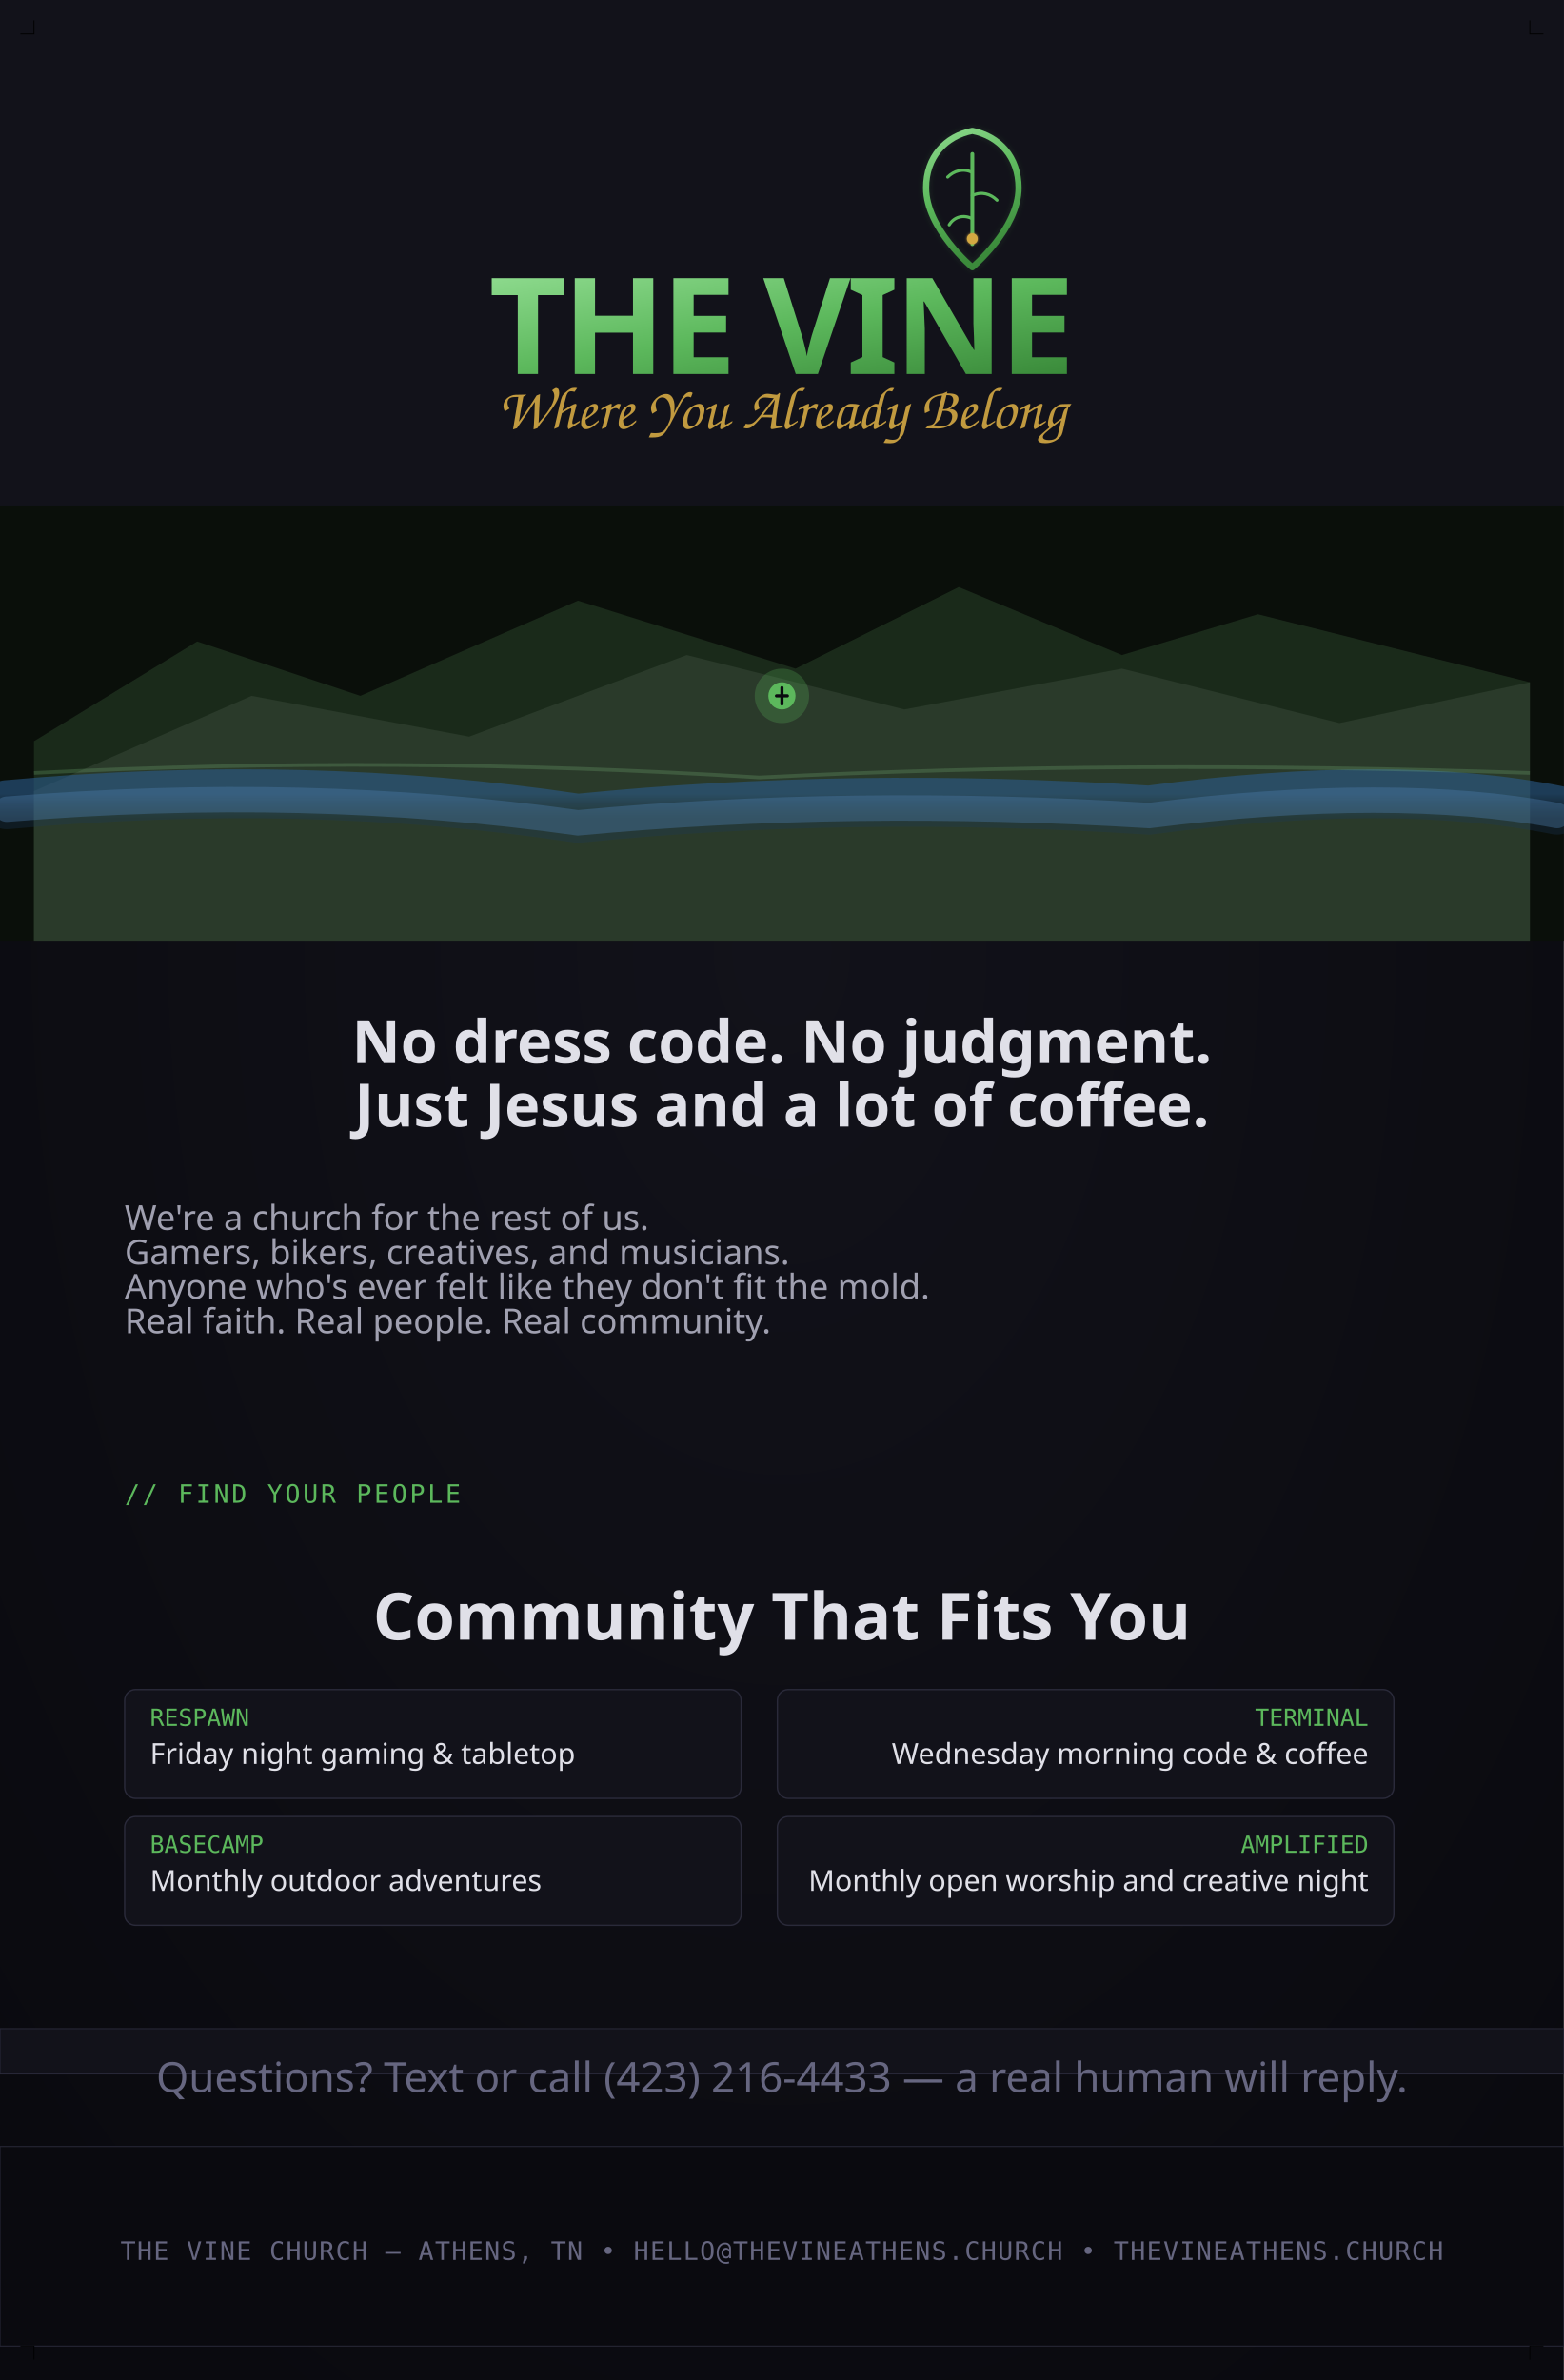
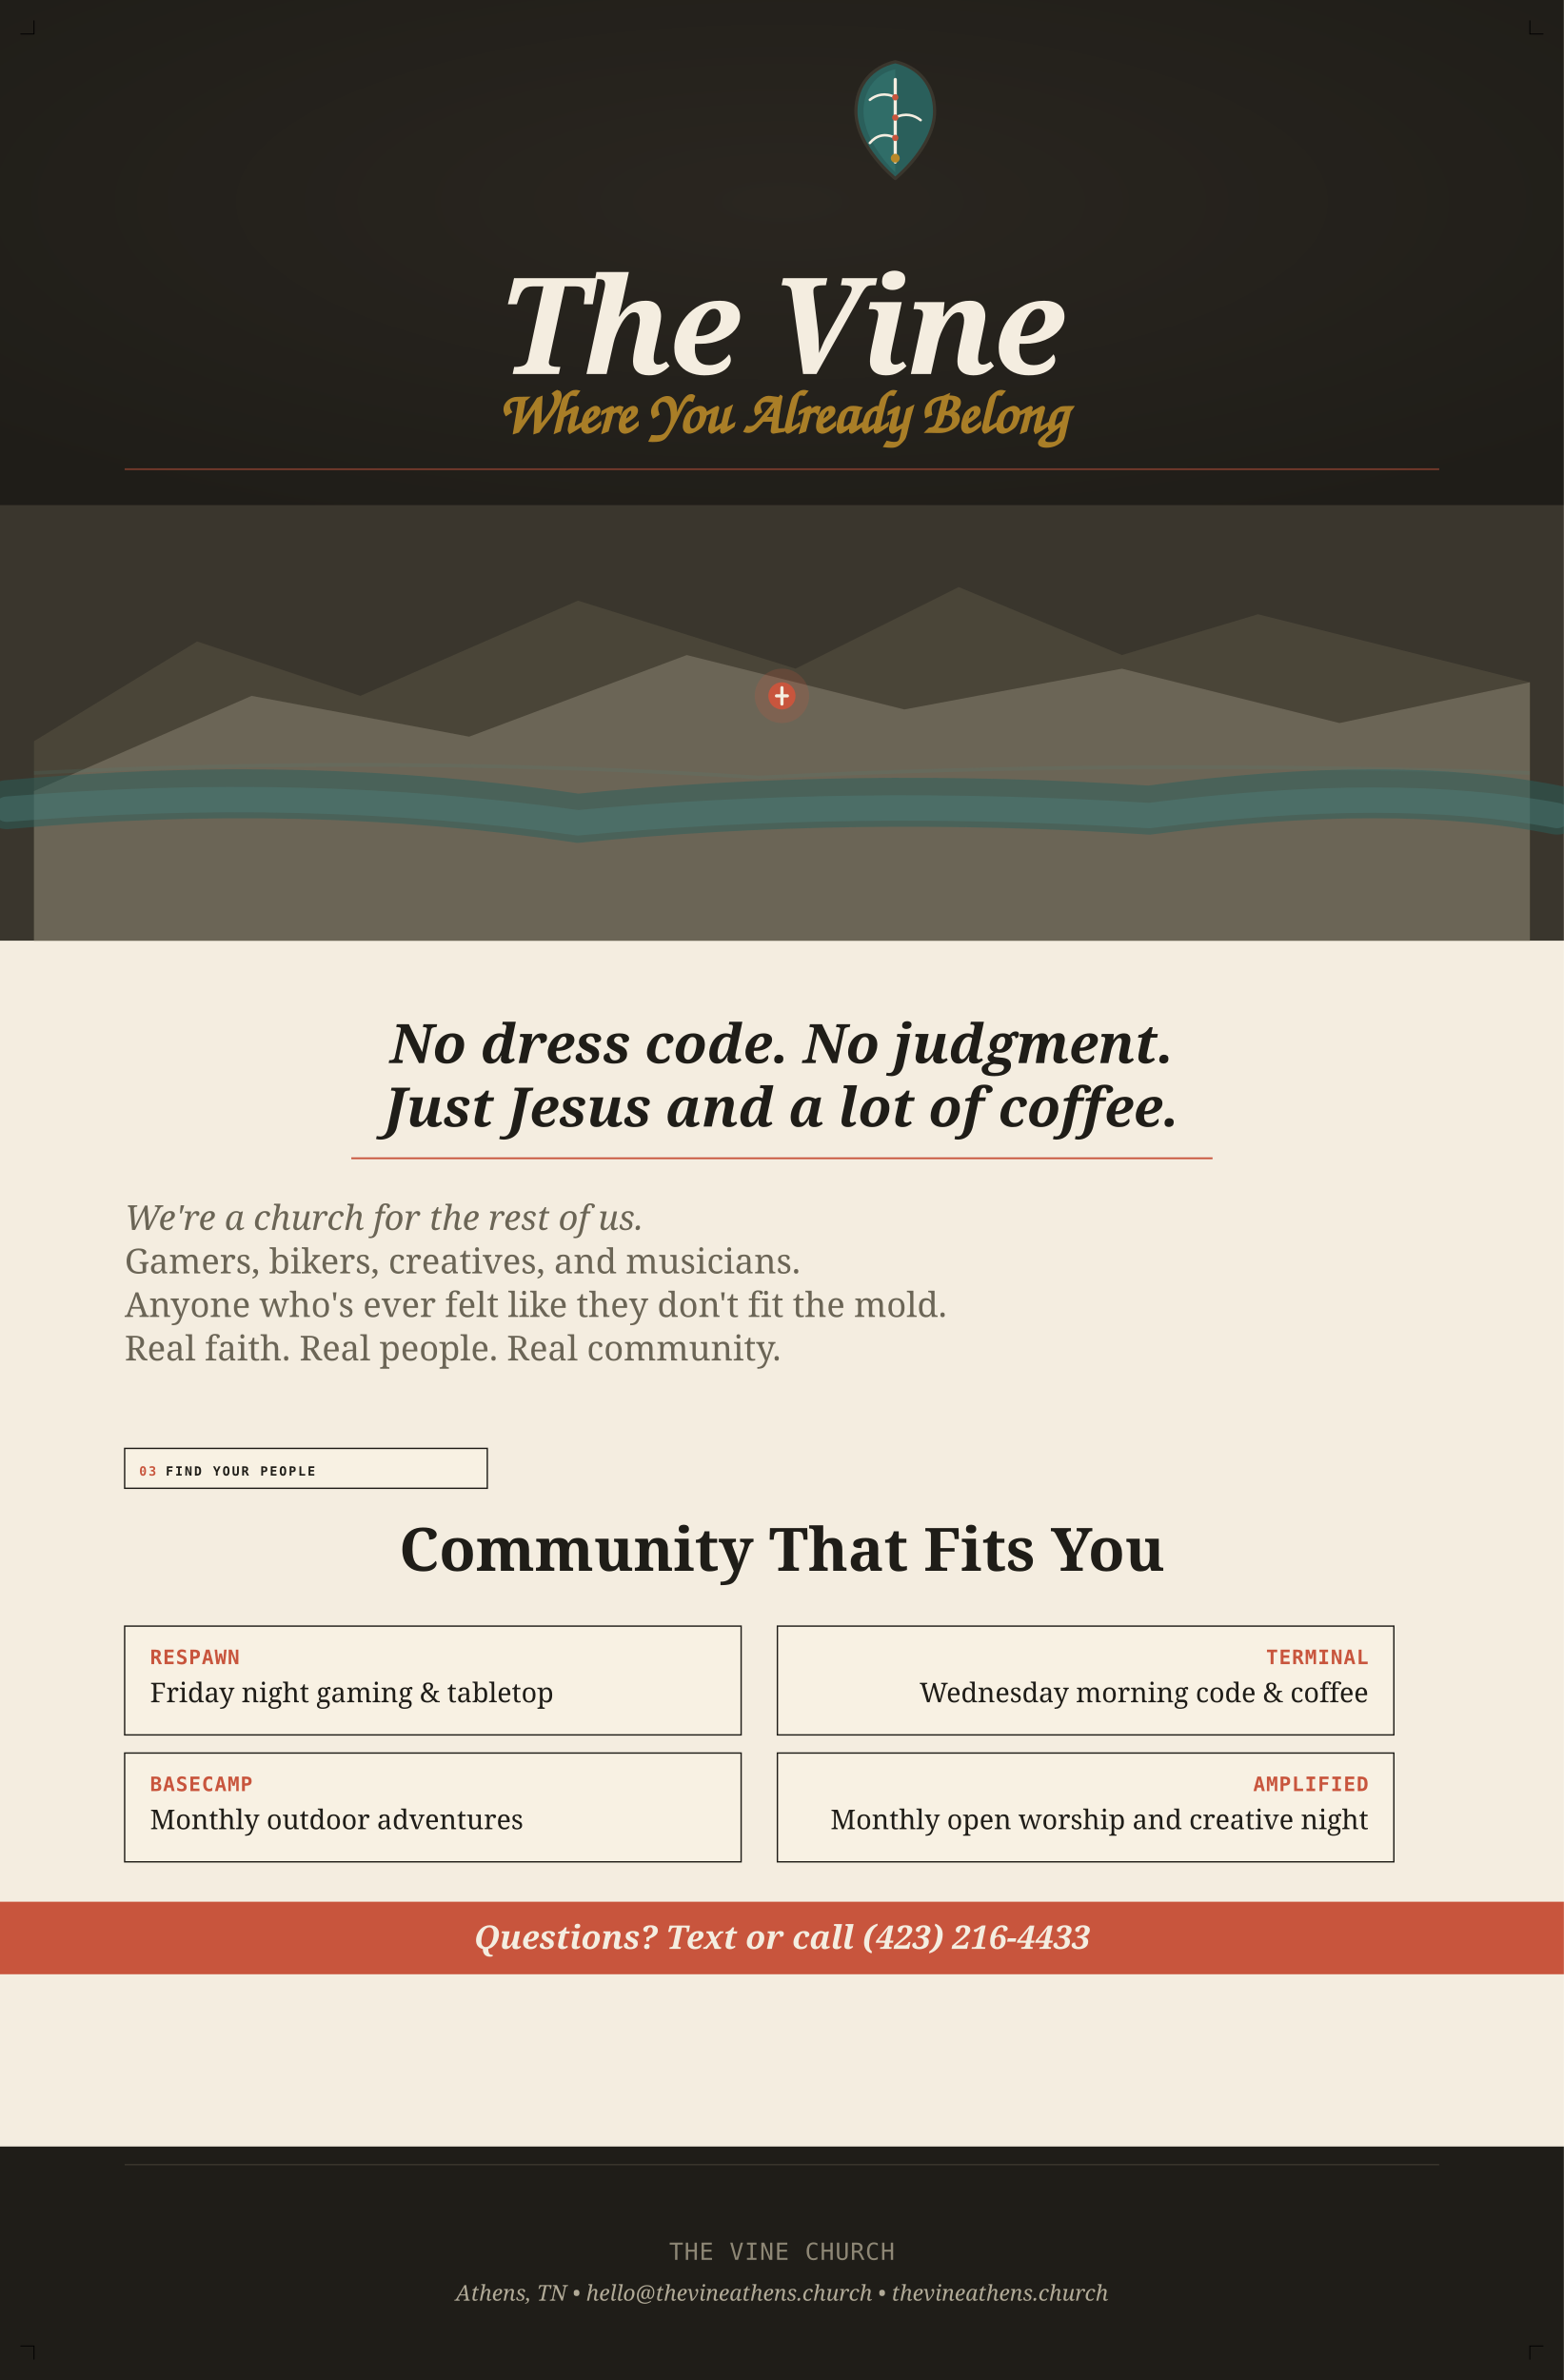
<svg xmlns="http://www.w3.org/2000/svg" viewBox="-37.5 -37.5 1725 2625" width="1725" height="2625">
  <defs>
-     <radialGradient id="flyer-bg" cx="50%" cy="40%" r="70%">
-       <stop offset="0%" stop-color="#12121a" />
-       <stop offset="100%" stop-color="#0a0a0f" />
+     <radialGradient id="header-bg" cx="50%" cy="40%" r="70%">
+       <stop offset="0%" stop-color="#2a2620" />
+       <stop offset="100%" stop-color="#1f1d18" />
    </radialGradient>
-     <linearGradient id="leaf-grad" x1="0" y1="0" x2="0.3" y2="1">
-       <stop offset="0%" stop-color="#8cd98c" />
-       <stop offset="50%" stop-color="#5cb85c" />
-       <stop offset="100%" stop-color="#3a8a3a" />
-     </linearGradient>
-     <linearGradient id="title-grad" x1="0" y1="0" x2="1" y2="1">
-       <stop offset="0%" stop-color="#8cd98c" />
-       <stop offset="50%" stop-color="#5cb85c" />
-       <stop offset="100%" stop-color="#3a8a3a" />
-     </linearGradient>
-     <linearGradient id="river-grad" x1="0" y1="0" x2="0" y2="1">
-       <stop offset="0%" stop-color="#2a5a8a" stop-opacity="0.6" />
-       <stop offset="100%" stop-color="#1a3a5a" stop-opacity="0.3" />
-     </linearGradient>
-     <filter id="amber-glow" x="-50%" y="-50%" width="200%" height="200%">
-       <feGaussianBlur in="SourceGraphic" stdDeviation="2" result="blur" />
-       <feMerge>
-         <feMergeNode in="blur" />
-         <feMergeNode in="SourceGraphic" />
-       </feMerge>
-     </filter>
-     <filter id="leaf-glow" x="-20%" y="-20%" width="140%" height="140%">
-       <feGaussianBlur in="SourceAlpha" stdDeviation="4" result="blur" />
-       <feFlood flood-color="#5cb85c" flood-opacity="0.15" />
-       <feComposite in2="blur" operator="in" result="glow" />
-       <feMerge>
-         <feMergeNode in="glow" />
-         <feMergeNode in="SourceGraphic" />
-       </feMerge>
-     </filter>
  </defs>
-   <rect x="-37.5" y="-37.5" width="1725" height="2625" fill="url(#flyer-bg)" />
+   <rect x="-37.5" y="-37.5" width="1725" height="2625" fill="#f4ede0" />
  <g transform="translate(0, 0)">
-     <rect x="-37.5" y="-37.5" width="1725" height="557.5" fill="#12121a" />
-     <g transform="translate(950, 100) scale(0.85)">
-       <path d="M100 185 C100 185 40 135 40 82 C40 42 65 15 100 8 C135 15 160 42 160 82 C160 135 100 185 100 185Z" fill="none" stroke="url(#leaf-grad)" stroke-width="8" stroke-linejoin="round" filter="url(#leaf-glow)" />
-       <line x1="100" y1="38" x2="100" y2="155" stroke="#5cb85c" stroke-width="5" stroke-linecap="round" />
-       <path d="M100 62 C88 56 76 60 68 68" fill="none" stroke="#5cb85c" stroke-width="4" stroke-linecap="round" />
-       <path d="M100 92 C112 86 124 90 132 98" fill="none" stroke="#5cb85c" stroke-width="4" stroke-linecap="round" />
-       <path d="M100 122 C88 116 76 120 70 130" fill="none" stroke="#5cb85c" stroke-width="4" stroke-linecap="round" />
-       <circle cx="100" cy="148" r="7" fill="#d4a843" filter="url(#amber-glow)" />
+     <rect x="-37.5" y="-37.5" width="1725" height="557.5" fill="url(#header-bg)" />
+     <g transform="translate(950, 95) scale(0.7) translate(-100, -96)">
+       <path d="M100 188 C100 188 38 138 38 82 C38 40 64 12 100 4 C136 12 162 40 162 82 C162 138 100 188 100 188Z" fill="#2a5f5b" stroke="#3a362d" stroke-width="5" stroke-linejoin="round" />
+       <path d="M100 178 C100 178 50 132 50 82 C50 48 70 22 100 16 L100 178Z" fill="#357b76" opacity="0.5" />
+       <path d="M100 32 L100 162" stroke="#f4ede0" stroke-width="5" stroke-linecap="round" />
+       <path d="M100 60 C84 52 70 56 60 64" fill="none" stroke="#f4ede0" stroke-width="4" stroke-linecap="round" />
+       <path d="M100 92 C116 84 130 88 140 96" fill="none" stroke="#f4ede0" stroke-width="4" stroke-linecap="round" />
+       <path d="M100 124 C84 116 70 120 60 132" fill="none" stroke="#f4ede0" stroke-width="4" stroke-linecap="round" />
+       <circle cx="100" cy="60" r="5" fill="#c8553d" />
+       <circle cx="100" cy="92" r="5" fill="#c8553d" />
+       <circle cx="100" cy="124" r="5" fill="#c8553d" />
+       <circle cx="100" cy="156" r="7" fill="#b88828" />
    </g>
-     <text x="825" y="375" text-anchor="middle" font-family="'Space Grotesk', sans-serif" font-size="148" font-weight="700" fill="url(#title-grad)" letter-spacing="-0.03em">THE VINE</text>
-     <text x="825" y="435" text-anchor="middle" font-family="'Caveat', cursive" font-size="66" font-weight="400" fill="#d4a843" opacity="0.9">Where You Already Belong</text>
+     <text x="825" y="375" text-anchor="middle" font-family="'Playfair Display', Georgia, serif" font-size="148" font-weight="900" font-style="italic" fill="#f4ede0" letter-spacing="-3px">The Vine</text>
+     <text x="825" y="440" text-anchor="middle" font-family="'Caveat', cursive" font-size="66" font-weight="700" fill="#b88828" opacity="0.9">Where You Already Belong</text>
+     <line x1="100" y1="480" x2="1550" y2="480" stroke="#c8553d" stroke-width="2" opacity="0.5" />
  </g>
  <g transform="translate(0, 520)">
-     <rect x="-37.5" width="1725" height="480" fill="#0a0f0a" />
-     <path d="M0,260 L180,150 L360,210 L600,105 L840,180 L1020,90 L1200,165 L1350,120 L1650,195 L1650,480 L0,480 Z" fill="#1a2a1a" />
-     <path d="M0,315 L240,210 L480,255 L720,165 L960,225 L1200,180 L1440,240 L1650,195 L1650,480 L0,480 Z" fill="#2a3a2a" />
-     <path d="M-30,330 Q300,300 600,345 Q900,315 1230,336 Q1500,300 1680,336" fill="none" stroke="url(#river-grad)" stroke-width="54" stroke-linecap="round" />
-     <path d="M-30,335 Q300,308 600,350 Q900,322 1230,342 Q1500,308 1680,342" fill="none" stroke="#4a7aa8" stroke-width="28" stroke-linecap="round" opacity="0.4" />
+     <rect x="-37.5" width="1725" height="480" fill="#3a362d" />
+     <path d="M0,260 L180,150 L360,210 L600,105 L840,180 L1020,90 L1200,165 L1350,120 L1650,195 L1650,480 L0,480 Z" fill="#4a4538" />
+     <path d="M0,315 L240,210 L480,255 L720,165 L960,225 L1200,180 L1440,240 L1650,195 L1650,480 L0,480 Z" fill="#6b6556" />
+     <path d="M-30,330 Q300,300 600,345 Q900,315 1230,336 Q1500,300 1680,336" fill="none" stroke="#2a5f5b" stroke-width="54" stroke-linecap="round" opacity="0.5" />
+     <path d="M-30,335 Q300,308 600,350 Q900,322 1230,342 Q1500,308 1680,342" fill="none" stroke="#4f8580" stroke-width="28" stroke-linecap="round" opacity="0.35" />
    <g transform="translate(825, 210)">
-       <circle r="30" fill="#5cb85c" opacity="0.25" />
-       <circle r="15" fill="#5cb85c" />
-       <path d="M0,-9 L0,9" stroke="#0a0a0f" stroke-width="3.5" stroke-linecap="round" />
-       <path d="M-6,0 L6,0" stroke="#0a0a0f" stroke-width="3.5" stroke-linecap="round" />
+       <circle r="30" fill="#c8553d" opacity="0.2" />
+       <circle r="15" fill="#c8553d" />
+       <path d="M0,-9 L0,9" stroke="#f4ede0" stroke-width="3.5" stroke-linecap="round" />
+       <path d="M-6,0 L6,0" stroke="#f4ede0" stroke-width="3.5" stroke-linecap="round" />
    </g>
-     <path d="M0,295 Q400,275 800,300 Q1200,280 1650,295" fill="none" stroke="#8cd98c" stroke-width="4" stroke-opacity="0.2" />
+     <path d="M0,295 Q400,275 800,300 Q1200,280 1650,295" fill="none" stroke="#4f8580" stroke-width="4" stroke-opacity="0.15" />
  </g>
  <g transform="translate(0, 1000)">
-     <text x="825" y="135" text-anchor="middle" font-family="'Space Grotesk', sans-serif" font-size="66" font-weight="600" fill="#e0e0e8">No dress code. No judgment.</text>
-     <text x="825" y="205" text-anchor="middle" font-family="'Space Grotesk', sans-serif" font-size="66" font-weight="600" fill="#e0e0e8">Just Jesus and a lot of coffee.</text>
-     <text x="100" y="243" font-family="'Space Grotesk', sans-serif" font-size="38" fill="#a0a0b0" />
-     <text x="100" y="281" font-family="'Space Grotesk', sans-serif" font-size="38" fill="#a0a0b0" />
-     <text x="100" y="319" font-family="'Space Grotesk', sans-serif" font-size="38" fill="#a0a0b0">We're a church for the rest of us.</text>
-     <text x="100" y="357" font-family="'Space Grotesk', sans-serif" font-size="38" fill="#a0a0b0">Gamers, bikers, creatives, and musicians.</text>
-     <text x="100" y="395" font-family="'Space Grotesk', sans-serif" font-size="38" fill="#a0a0b0">Anyone who's ever felt like they don't fit the mold.</text>
-     <text x="100" y="433" font-family="'Space Grotesk', sans-serif" font-size="38" fill="#a0a0b0">Real faith. Real people. Real community.</text>
-     <text x="100" y="620" font-family="'JetBrains Mono', monospace" font-size="28" fill="#5cb85c" letter-spacing="0.1em">// FIND YOUR PEOPLE</text>
-     <text x="825" y="771" text-anchor="middle" font-family="'Space Grotesk', sans-serif" font-size="72" font-weight="600" fill="#e0e0e8">Community That Fits You</text>
-     <g transform="translate(100, 826)">
+     <text x="825" y="135" text-anchor="middle" font-family="'Playfair Display', Georgia, serif" font-size="60" font-weight="700" font-style="italic" fill="#1f1d18">No dress code. No judgment.</text>
+     <text x="825" y="205" text-anchor="middle" font-family="'Playfair Display', Georgia, serif" font-size="60" font-weight="700" font-style="italic" fill="#1f1d18">Just Jesus and a lot of coffee.</text>
+     <line x1="350" y1="240" x2="1300" y2="240" stroke="#c8553d" stroke-width="2" />
+     <text x="100" y="319" font-family="'Lora', Georgia, serif" font-size="38" fill="#6b6556" font-style="italic">We're a church for the rest of us.</text>
+     <text x="100" y="367" font-family="'Lora', Georgia, serif" font-size="38" fill="#6b6556">Gamers, bikers, creatives, and musicians.</text>
+     <text x="100" y="415" font-family="'Lora', Georgia, serif" font-size="38" fill="#6b6556">Anyone who's ever felt like they don't fit the mold.</text>
+     <text x="100" y="463" font-family="'Lora', Georgia, serif" font-size="38" fill="#6b6556">Real faith. Real people. Real community.</text>
+     <g transform="translate(100, 560)">
+       <rect x="0" y="0" width="400" height="44" fill="#f8f1e3" stroke="#1f1d18" stroke-width="1.5" />
+       <text x="16" y="30" font-family="'JetBrains Mono', monospace" font-size="14" font-weight="700" fill="#1f1d18" letter-spacing="2px">
+         <tspan fill="#c8553d">03</tspan>  FIND YOUR PEOPLE</text>
+     </g>
+     <text x="825" y="695" text-anchor="middle" font-family="'Playfair Display', Georgia, serif" font-size="66" font-weight="800" fill="#1f1d18">Community That Fits You</text>
+     <g transform="translate(100, 756)">
      <g>
-         <rect x="0" y="0" width="680" height="120" rx="12" fill="#12121a" stroke="#2a2a3a" stroke-width="1.5" />
-         <text x="28" y="40" font-family="'JetBrains Mono', monospace" font-size="26" fill="#5cb85c">RESPAWN</text>
-         <text x="28" y="82" font-family="'Space Grotesk', sans-serif" font-size="32" fill="#e0e0e8">Friday night gaming &amp; tabletop</text>
+         <rect x="0" y="0" width="680" height="120" rx="0" fill="#f8f1e3" stroke="#1f1d18" stroke-width="1.5" />
+         <text x="28" y="42" font-family="'JetBrains Mono', monospace" font-size="22" fill="#c8553d" font-weight="700" letter-spacing="1px">RESPAWN</text>
+         <text x="28" y="84" font-family="'Lora', Georgia, serif" font-size="30" fill="#1f1d18">Friday night gaming &amp; tabletop</text>
      </g>
      <g transform="translate(720, 0)">
-         <rect x="0" y="0" width="680" height="120" rx="12" fill="#12121a" stroke="#2a2a3a" stroke-width="1.5" />
-         <text x="652" y="40" text-anchor="end" font-family="'JetBrains Mono', monospace" font-size="26" fill="#5cb85c">TERMINAL</text>
-         <text x="652" y="82" text-anchor="end" font-family="'Space Grotesk', sans-serif" font-size="32" fill="#e0e0e8">Wednesday morning code &amp; coffee</text>
+         <rect x="0" y="0" width="680" height="120" rx="0" fill="#f8f1e3" stroke="#1f1d18" stroke-width="1.5" />
+         <text x="652" y="42" text-anchor="end" font-family="'JetBrains Mono', monospace" font-size="22" fill="#c8553d" font-weight="700" letter-spacing="1px">TERMINAL</text>
+         <text x="652" y="84" text-anchor="end" font-family="'Lora', Georgia, serif" font-size="30" fill="#1f1d18">Wednesday morning code &amp; coffee</text>
      </g>
      <g transform="translate(0, 140)">
-         <rect x="0" y="0" width="680" height="120" rx="12" fill="#12121a" stroke="#2a2a3a" stroke-width="1.5" />
-         <text x="28" y="40" font-family="'JetBrains Mono', monospace" font-size="26" fill="#5cb85c">BASECAMP</text>
-         <text x="28" y="82" font-family="'Space Grotesk', sans-serif" font-size="32" fill="#e0e0e8">Monthly outdoor adventures</text>
+         <rect x="0" y="0" width="680" height="120" rx="0" fill="#f8f1e3" stroke="#1f1d18" stroke-width="1.5" />
+         <text x="28" y="42" font-family="'JetBrains Mono', monospace" font-size="22" fill="#c8553d" font-weight="700" letter-spacing="1px">BASECAMP</text>
+         <text x="28" y="84" font-family="'Lora', Georgia, serif" font-size="30" fill="#1f1d18">Monthly outdoor adventures</text>
      </g>
      <g transform="translate(720, 140)">
-         <rect x="0" y="0" width="680" height="120" rx="12" fill="#12121a" stroke="#2a2a3a" stroke-width="1.5" />
-         <text x="652" y="40" text-anchor="end" font-family="'JetBrains Mono', monospace" font-size="26" fill="#5cb85c">AMPLIFIED</text>
-         <text x="652" y="82" text-anchor="end" font-family="'Space Grotesk', sans-serif" font-size="32" fill="#e0e0e8">Monthly open worship and creative night</text>
+         <rect x="0" y="0" width="680" height="120" rx="0" fill="#f8f1e3" stroke="#1f1d18" stroke-width="1.5" />
+         <text x="652" y="42" text-anchor="end" font-family="'JetBrains Mono', monospace" font-size="22" fill="#c8553d" font-weight="700" letter-spacing="1px">AMPLIFIED</text>
+         <text x="652" y="84" text-anchor="end" font-family="'Lora', Georgia, serif" font-size="30" fill="#1f1d18">Monthly open worship and creative night</text>
      </g>
    </g>
  </g>
-   <g transform="translate(0, 1990)">
-     <rect x="-37.5" y="210" width="1725" height="50" fill="#12121a" stroke="#2a2a3a" stroke-width="1" />
-     <text x="825" y="280" text-anchor="middle" font-family="'Space Grotesk', sans-serif" font-size="46" fill="#666680">Questions? Text or call (423) 216-4433 — a real human will reply.</text>
+   <g transform="translate(0, 2060)">
+     <rect x="-37.5" y="0" width="1725" height="80" fill="#c8553d" />
+     <text x="825" y="52" text-anchor="middle" font-family="'Playfair Display', Georgia, serif" font-size="36" font-weight="700" font-style="italic" fill="#f4ede0">Questions? Text or call (423) 216-4433</text>
  </g>
  <g transform="translate(0, 2330)">
-     <rect x="-37.5" width="1725" height="220" fill="#0a0a0f" stroke="#2a2a3a" stroke-width="1" />
-     <text x="825" y="125" text-anchor="middle" font-family="'JetBrains Mono', monospace" font-size="28" fill="#666680" letter-spacing="0.05em">THE VINE CHURCH — ATHENS, TN • HELLO@THEVINEATHENS.CHURCH • THEVINEATHENS.CHURCH</text>
+     <rect x="-37.5" width="1725" height="258" fill="#1f1d18" />
+     <line x1="100" y1="20" x2="1550" y2="20" stroke="#3a362d" stroke-width="1.5" />
+     <text x="825" y="125" text-anchor="middle" font-family="'JetBrains Mono', monospace" font-size="26" fill="#8e8775" letter-spacing="1px">THE VINE CHURCH</text>
+     <text x="825" y="170" text-anchor="middle" font-family="'Lora', Georgia, serif" font-size="24" font-style="italic" fill="#b1aa97">Athens, TN  •  hello@thevineathens.church  •  thevineathens.church</text>
  </g>
  <g stroke="#000000" stroke-width="1" fill="none">
    <path d="M-15,0 L0,0 L0,-15" />
    <path d="M1650,-15 L1650,0 L1665,0" />
    <path d="M-15,2550 L0,2550 L0,2565" />
    <path d="M1650,2565 L1650,2550 L1665,2550" />
  </g>
</svg>
